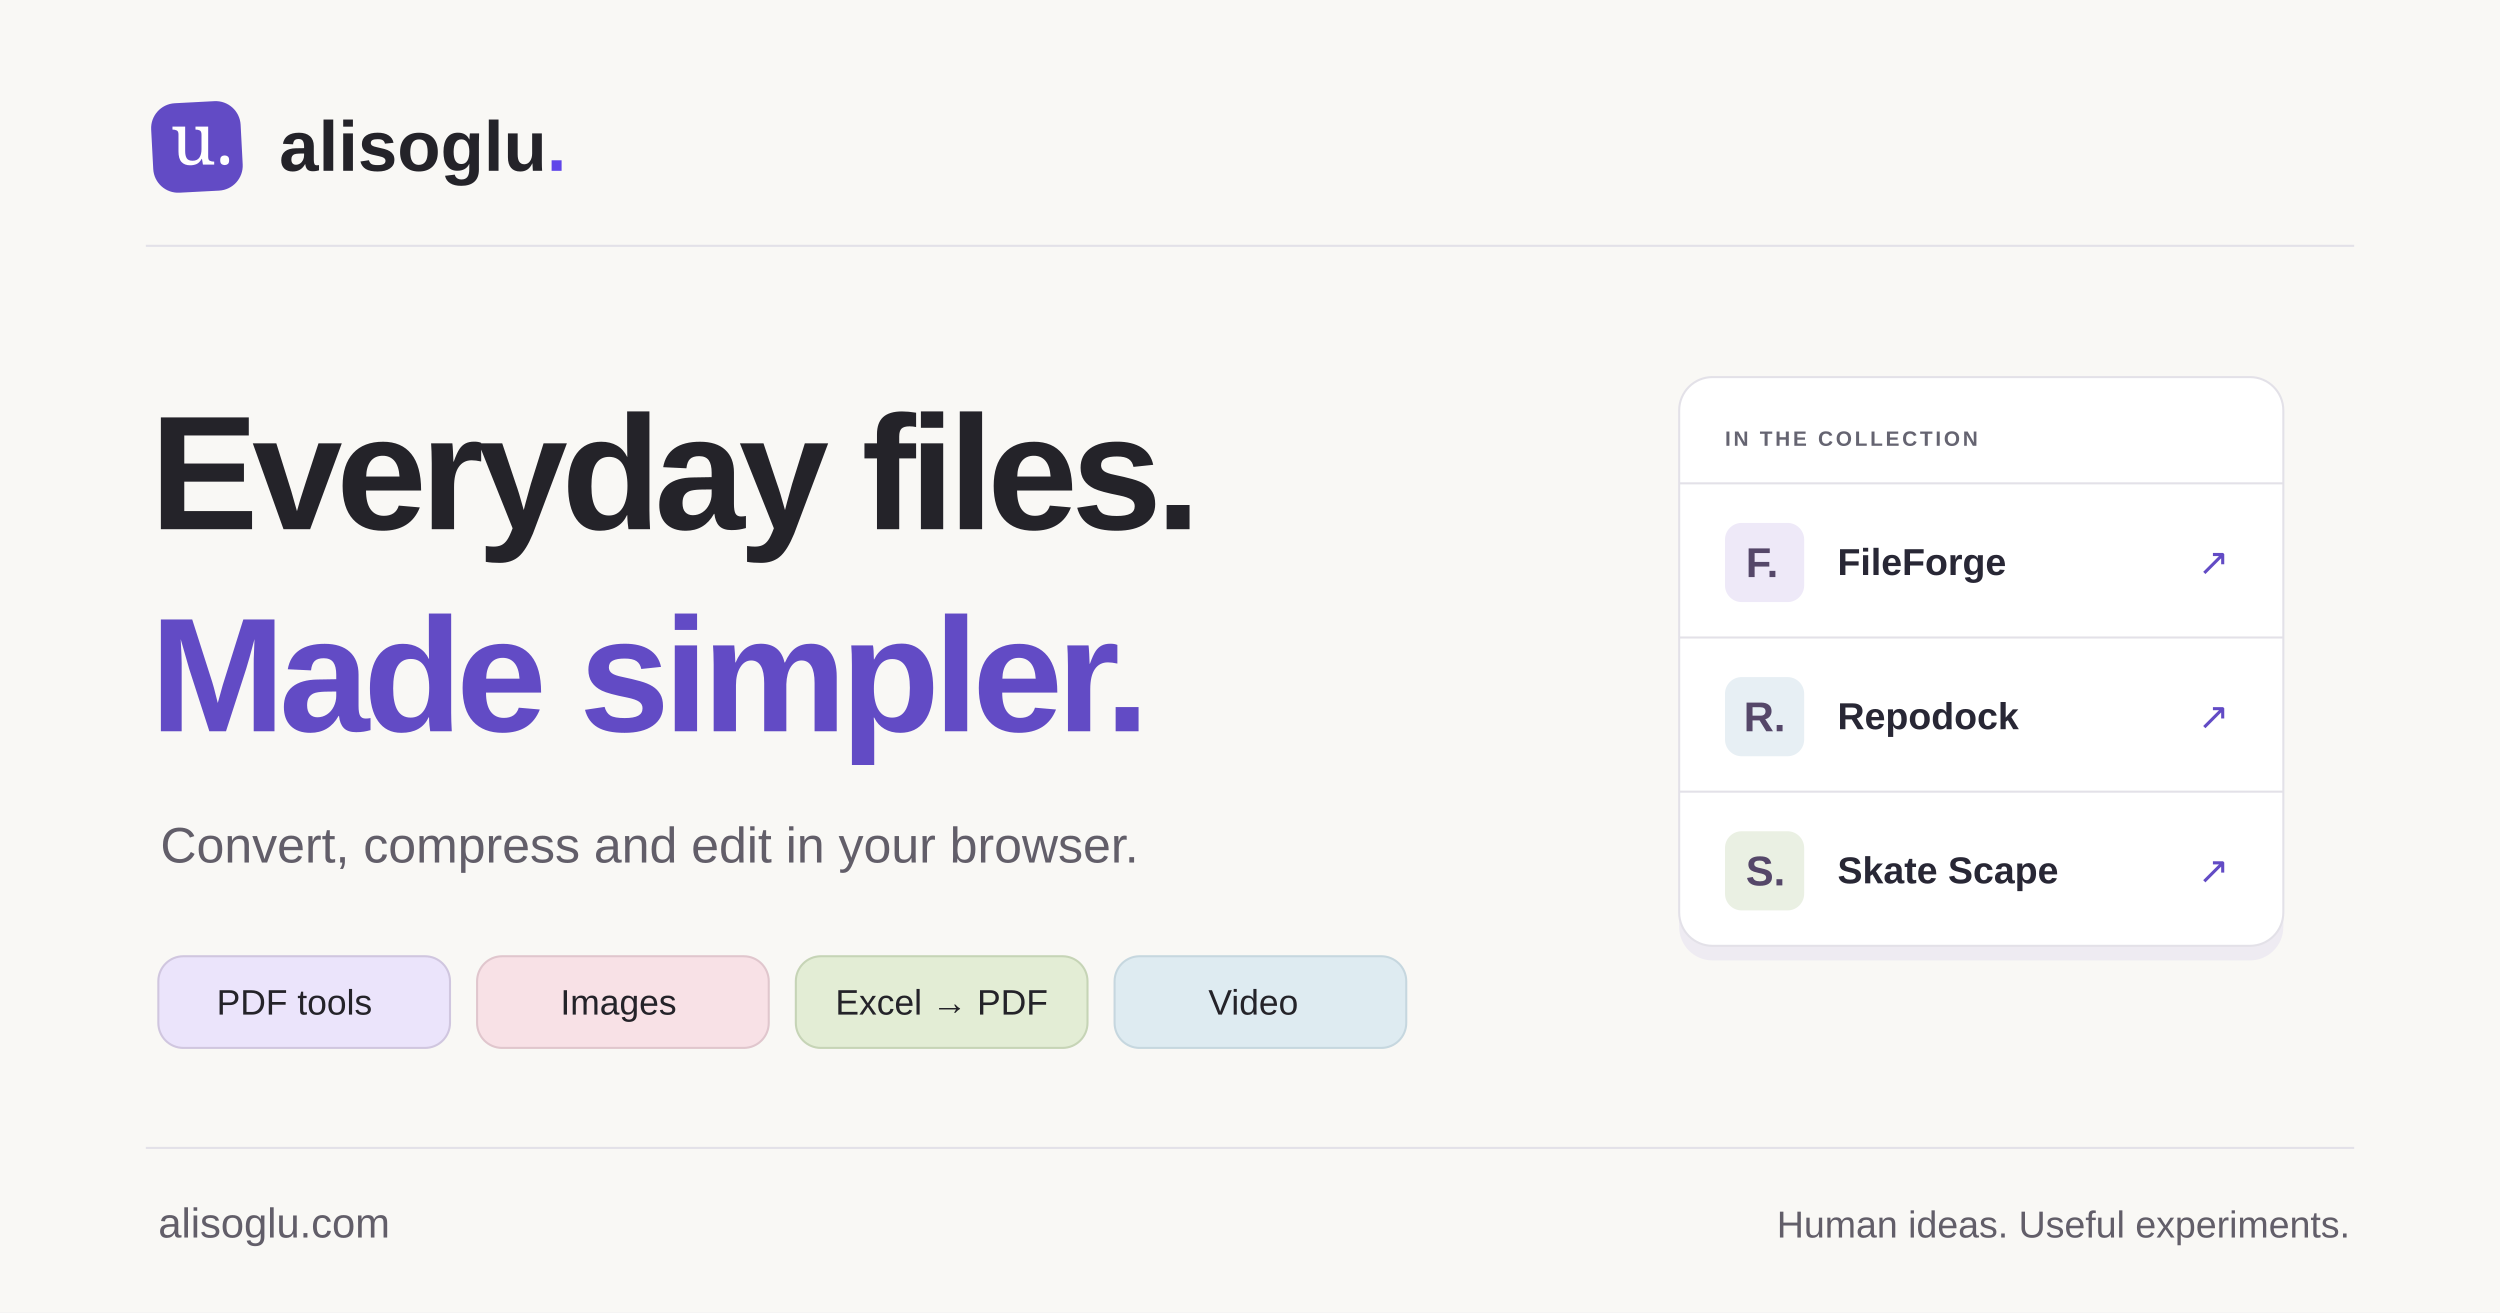
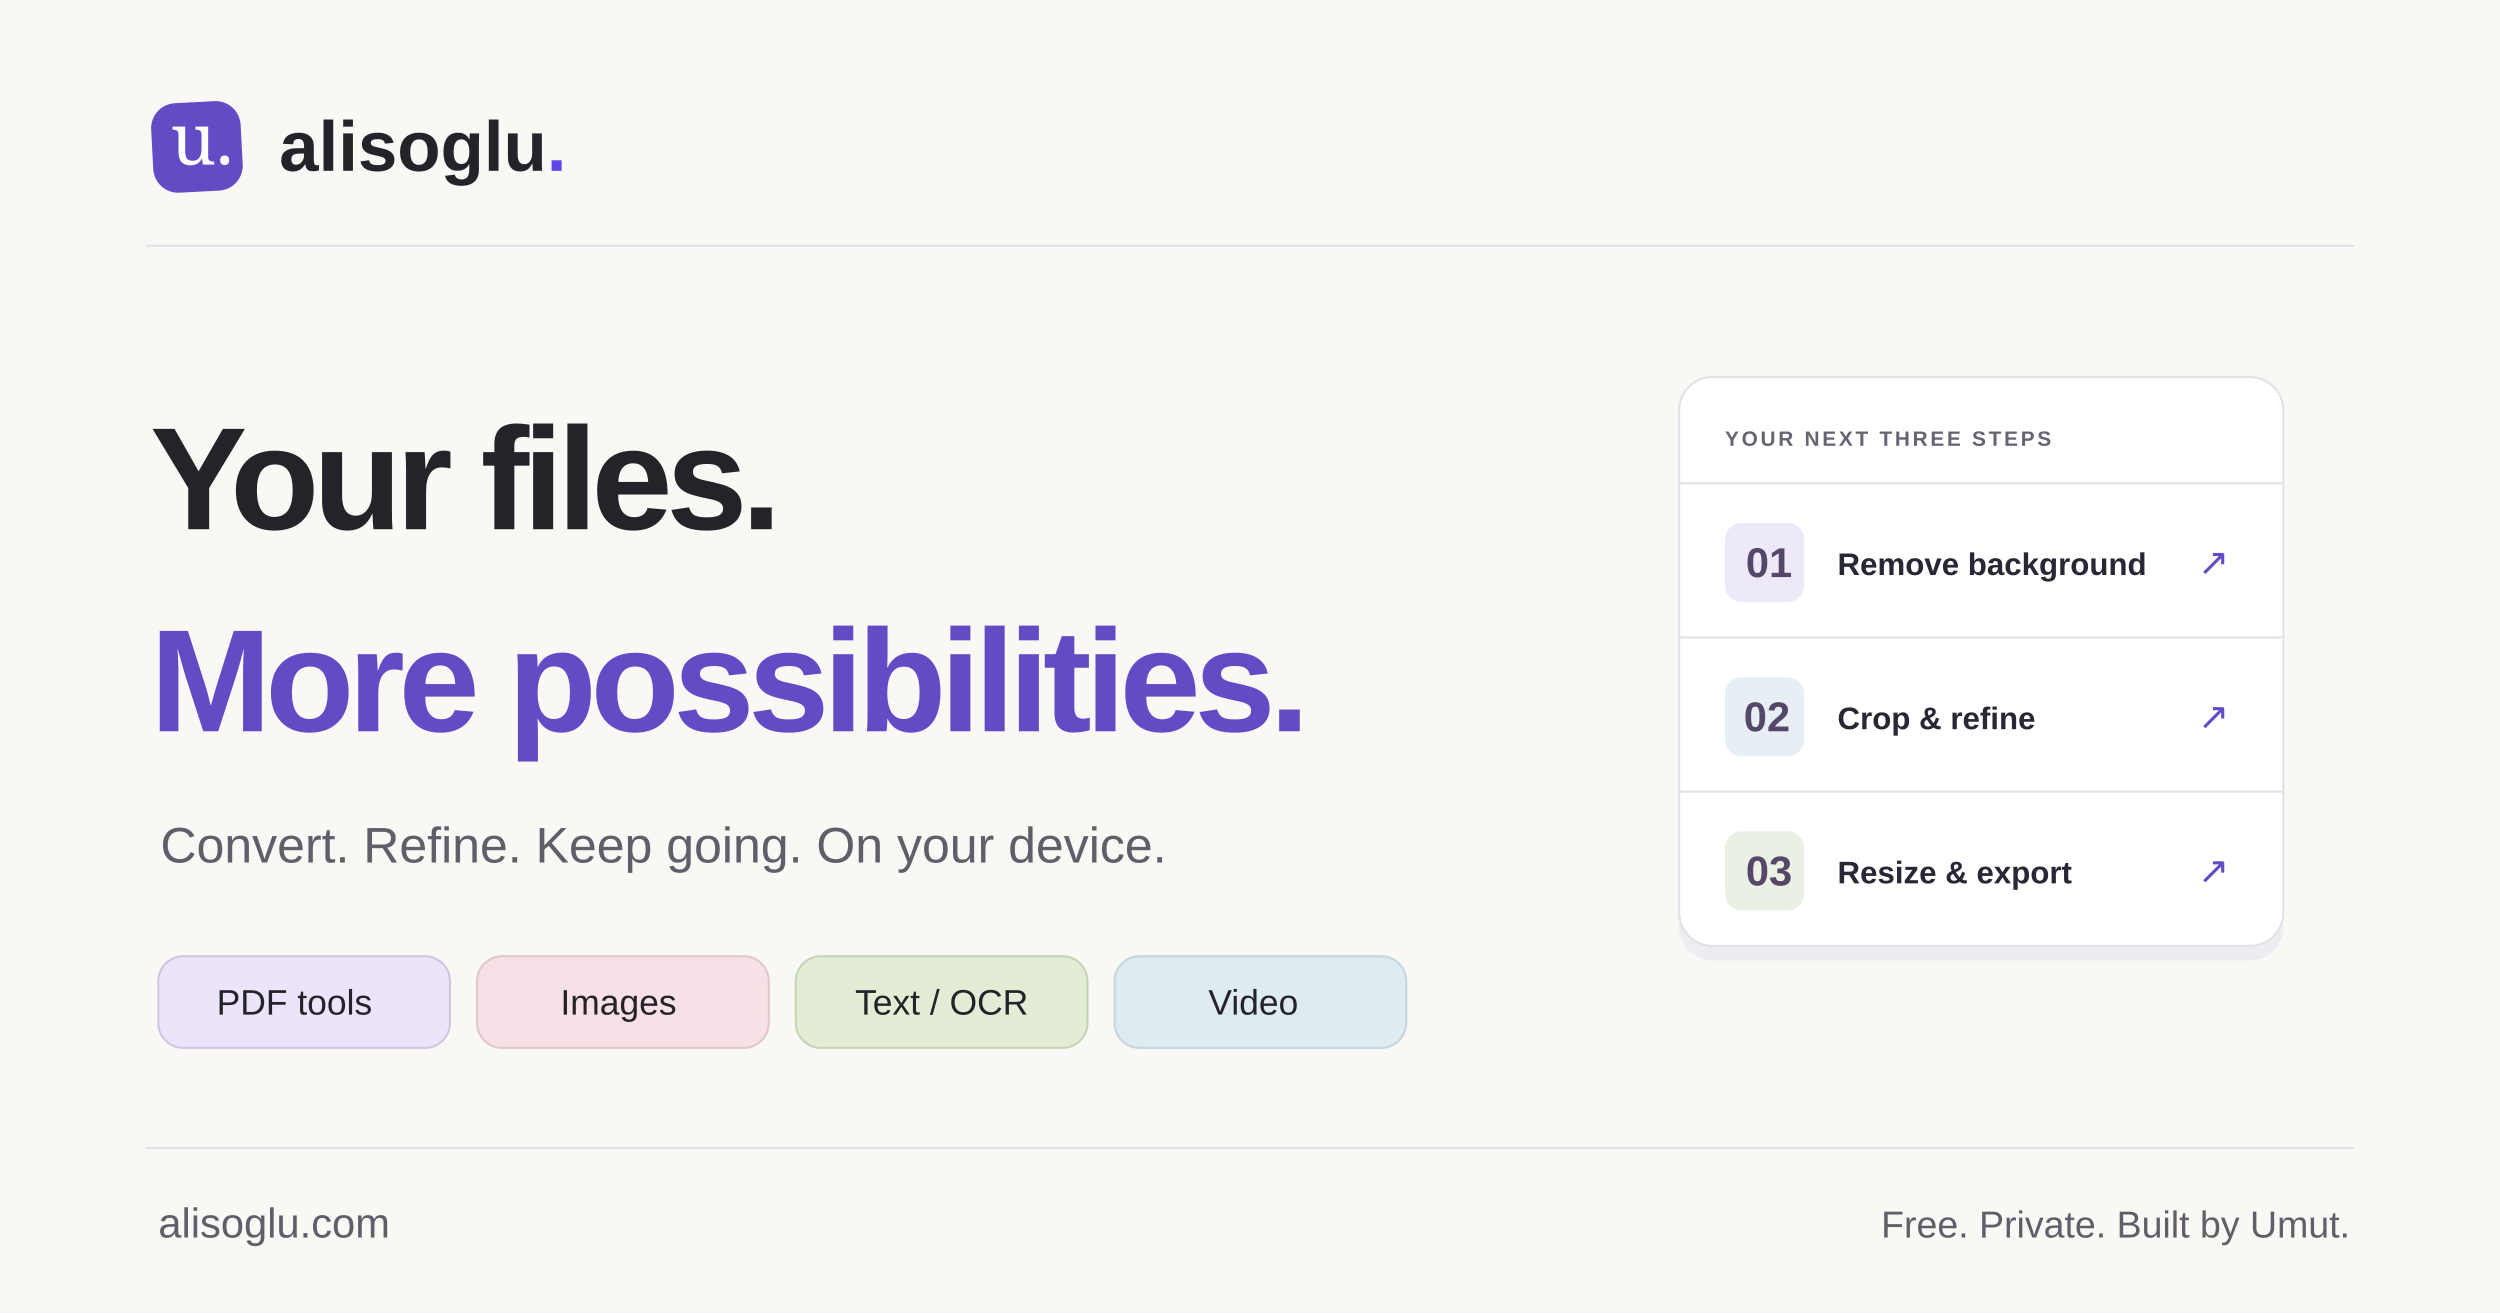
<svg xmlns="http://www.w3.org/2000/svg" width="1200" height="630" viewBox="0 0 1200 630">
  <rect width="1200" height="630" fill="#f9f8f5" />
  <path d="M70 118h1060M70 551h1060" stroke="#e3e1e8" />
  <rect x="73" y="49" width="43" height="43" rx="12" fill="#624bc5" transform="rotate(-3 95 70)" />
  <text x="82" y="79" font-family="Georgia,serif" font-size="34" fill="white">u.</text>
  <text x="134" y="82" font-family="Arial,sans-serif" font-size="34" font-weight="700" fill="#242329">alisoglu<tspan fill="#6045e9">.</tspan>
  </text>
-   <text x="72" y="254" font-family="Arial,sans-serif" font-size="78" font-weight="700" letter-spacing="-3" fill="#242329">Everyday files.</text>
-   <text x="72" y="351" font-family="Arial,sans-serif" font-weight="600" font-size="78" letter-spacing="-3" fill="#624bc5">Made simpler.</text>
-   <text x="77" y="414" font-family="Arial,sans-serif" font-size="24" fill="#625e69">Convert, compress and edit in your browser.</text>
+   <text x="72" y="254" font-family="Arial,sans-serif" font-size="70" font-weight="700" letter-spacing="-3" fill="#242329">Your files.</text>
+   <text x="72" y="351" font-family="Arial,sans-serif" font-weight="600" font-size="70" letter-spacing="-3" fill="#624bc5">More possibilities.</text>
+   <text x="77" y="414" font-family="Arial,sans-serif" font-size="24" fill="#625e69">Convert. Refine. Keep going. On your device.</text>
  <g font-family="Arial,sans-serif" font-size="17" fill="#242329">
    <rect x="76" y="459" width="140" height="44" rx="12" fill="#ebe4fb" stroke="#d0c6df" />
    <text x="104" y="487">PDF tools</text>
    <rect x="229" y="459" width="140" height="44" rx="12" fill="#f8e1e6" stroke="#e0c6cd" />
    <text x="269" y="487">Images</text>
    <rect x="382" y="459" width="140" height="44" rx="12" fill="#e3edd5" stroke="#c6d4b6" />
-     <text x="452" y="487" text-anchor="middle">Excel → PDF</text>
+     <text x="452" y="487" text-anchor="middle">Text / OCR</text>
    <rect x="535" y="459" width="140" height="44" rx="12" fill="#deebf1" stroke="#c6d7df" />
    <text x="580" y="487">Video</text>
  </g>
  <g transform="translate(806 181)" font-family="Arial,sans-serif">
    <rect x="0" y="7" width="290" height="273" rx="16" fill="#eeebf2" />
    <rect width="290" height="273" rx="16" fill="white" stroke="#e3e1e8" />
-     <text x="22" y="33" font-size="10" font-weight="600" letter-spacing="1.3" fill="#656471">IN THE COLLECTION</text>
+     <text x="22" y="33" font-size="10" font-weight="600" letter-spacing="1.3" fill="#656471">YOUR NEXT THREE STEPS</text>
    <path d="M0 51h290M0 125h290M0 199h290" stroke="#e3e1e8" />
    <g font-size="20" font-weight="600" fill="#554769">
      <rect x="22" y="70" width="38" height="38" rx="8" fill="#eee9f8" />
-       <text x="32" y="96">F.</text>
+       <text x="32" y="96">01</text>
      <rect x="22" y="144" width="38" height="38" rx="8" fill="#e7eff4" />
-       <text x="31" y="170">R.</text>
+       <text x="31" y="170">02</text>
      <rect x="22" y="218" width="38" height="38" rx="8" fill="#eaf0e3" />
-       <text x="32" y="244">S.</text>
+       <text x="32" y="244">03</text>
    </g>
-     <g font-size="18" font-weight="600" fill="#282735">
-       <text x="76" y="95">FileForge</text>
-       <text x="76" y="169">Repodock</text>
-       <text x="76" y="243">Skate Scape</text>
+     <g font-size="15" font-weight="600" fill="#282735">
+       <text x="76" y="95">Remove background</text>
+       <text x="76" y="169">Crop &amp; refine</text>
+       <text x="76" y="243">Resize &amp; export</text>
    </g>
    <g font-size="18" fill="#624bc5">
      <text x="249" y="95">↗</text>
      <text x="249" y="169">↗</text>
      <text x="249" y="243">↗</text>
    </g>
  </g>
  <text x="76" y="594" font-family="Arial,sans-serif" font-size="20" fill="#625e69">alisoglu.com</text>
-   <text x="1128" y="594" text-anchor="end" font-family="Arial,sans-serif" font-size="18" fill="#625e69">Human ideas. Useful experiments.</text>
+   <text x="1128" y="594" text-anchor="end" font-family="Arial,sans-serif" font-size="18" fill="#625e69">Free. Private. Built by Umut.</text>
</svg>
